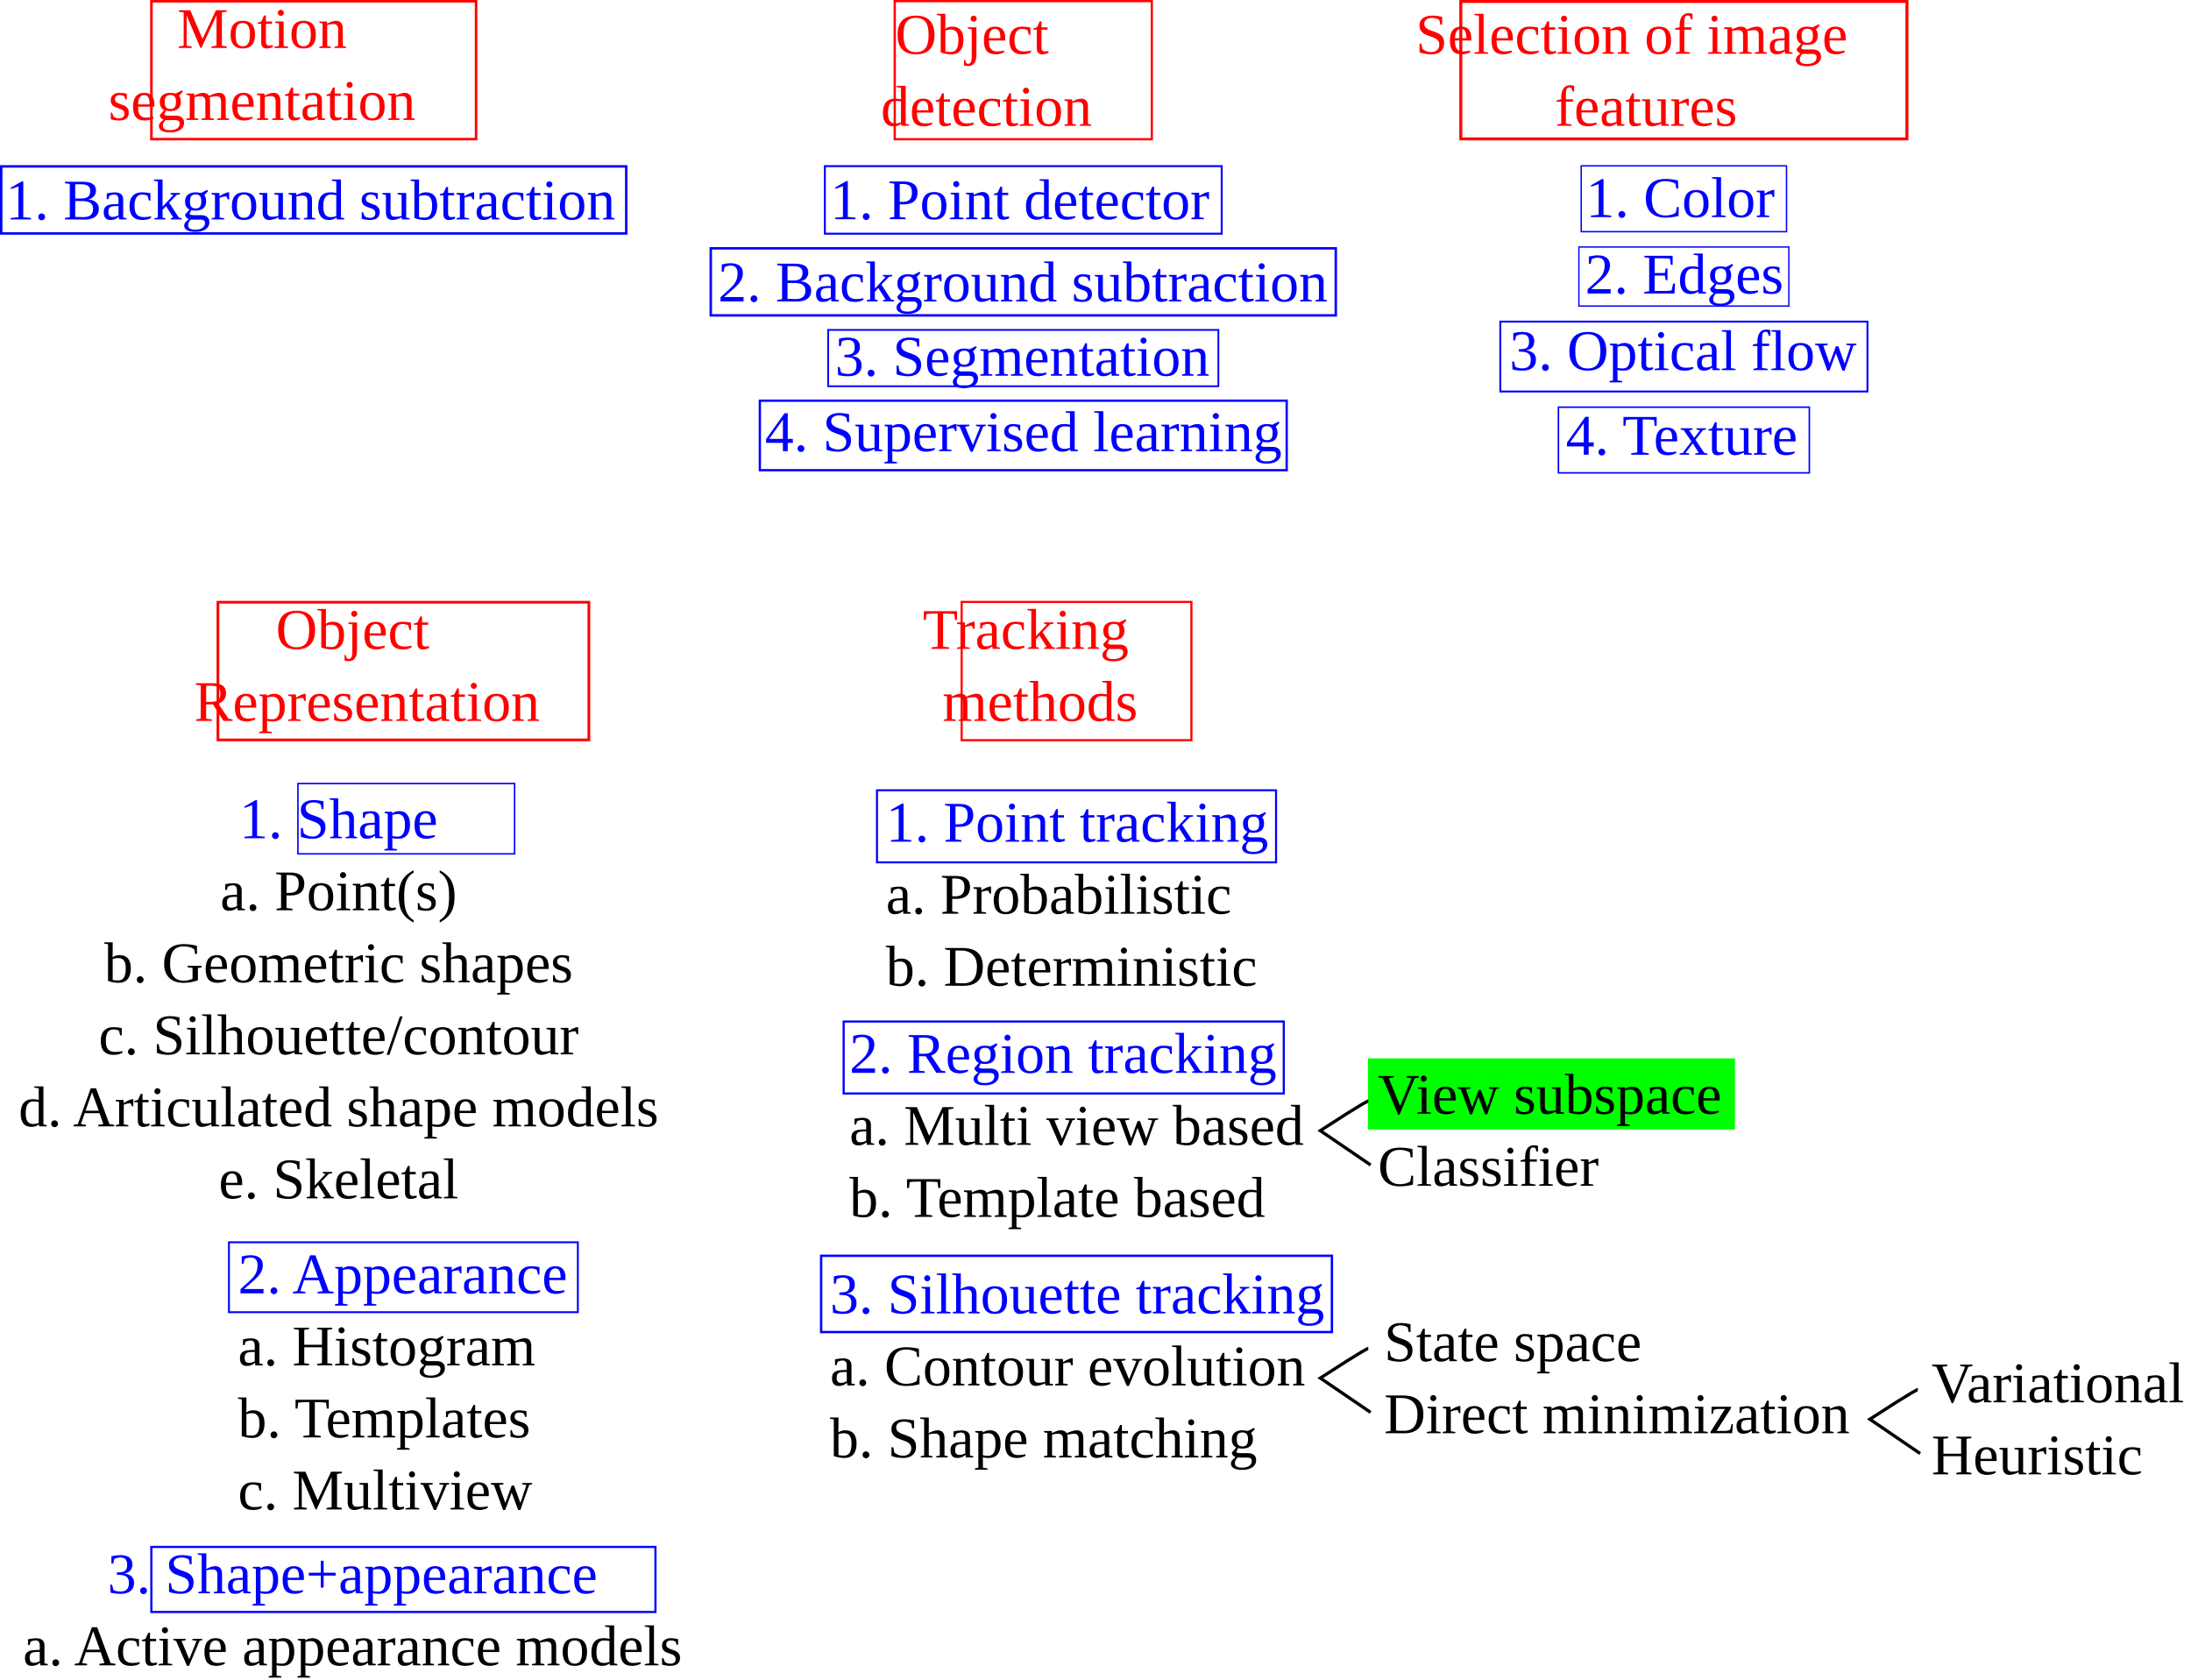
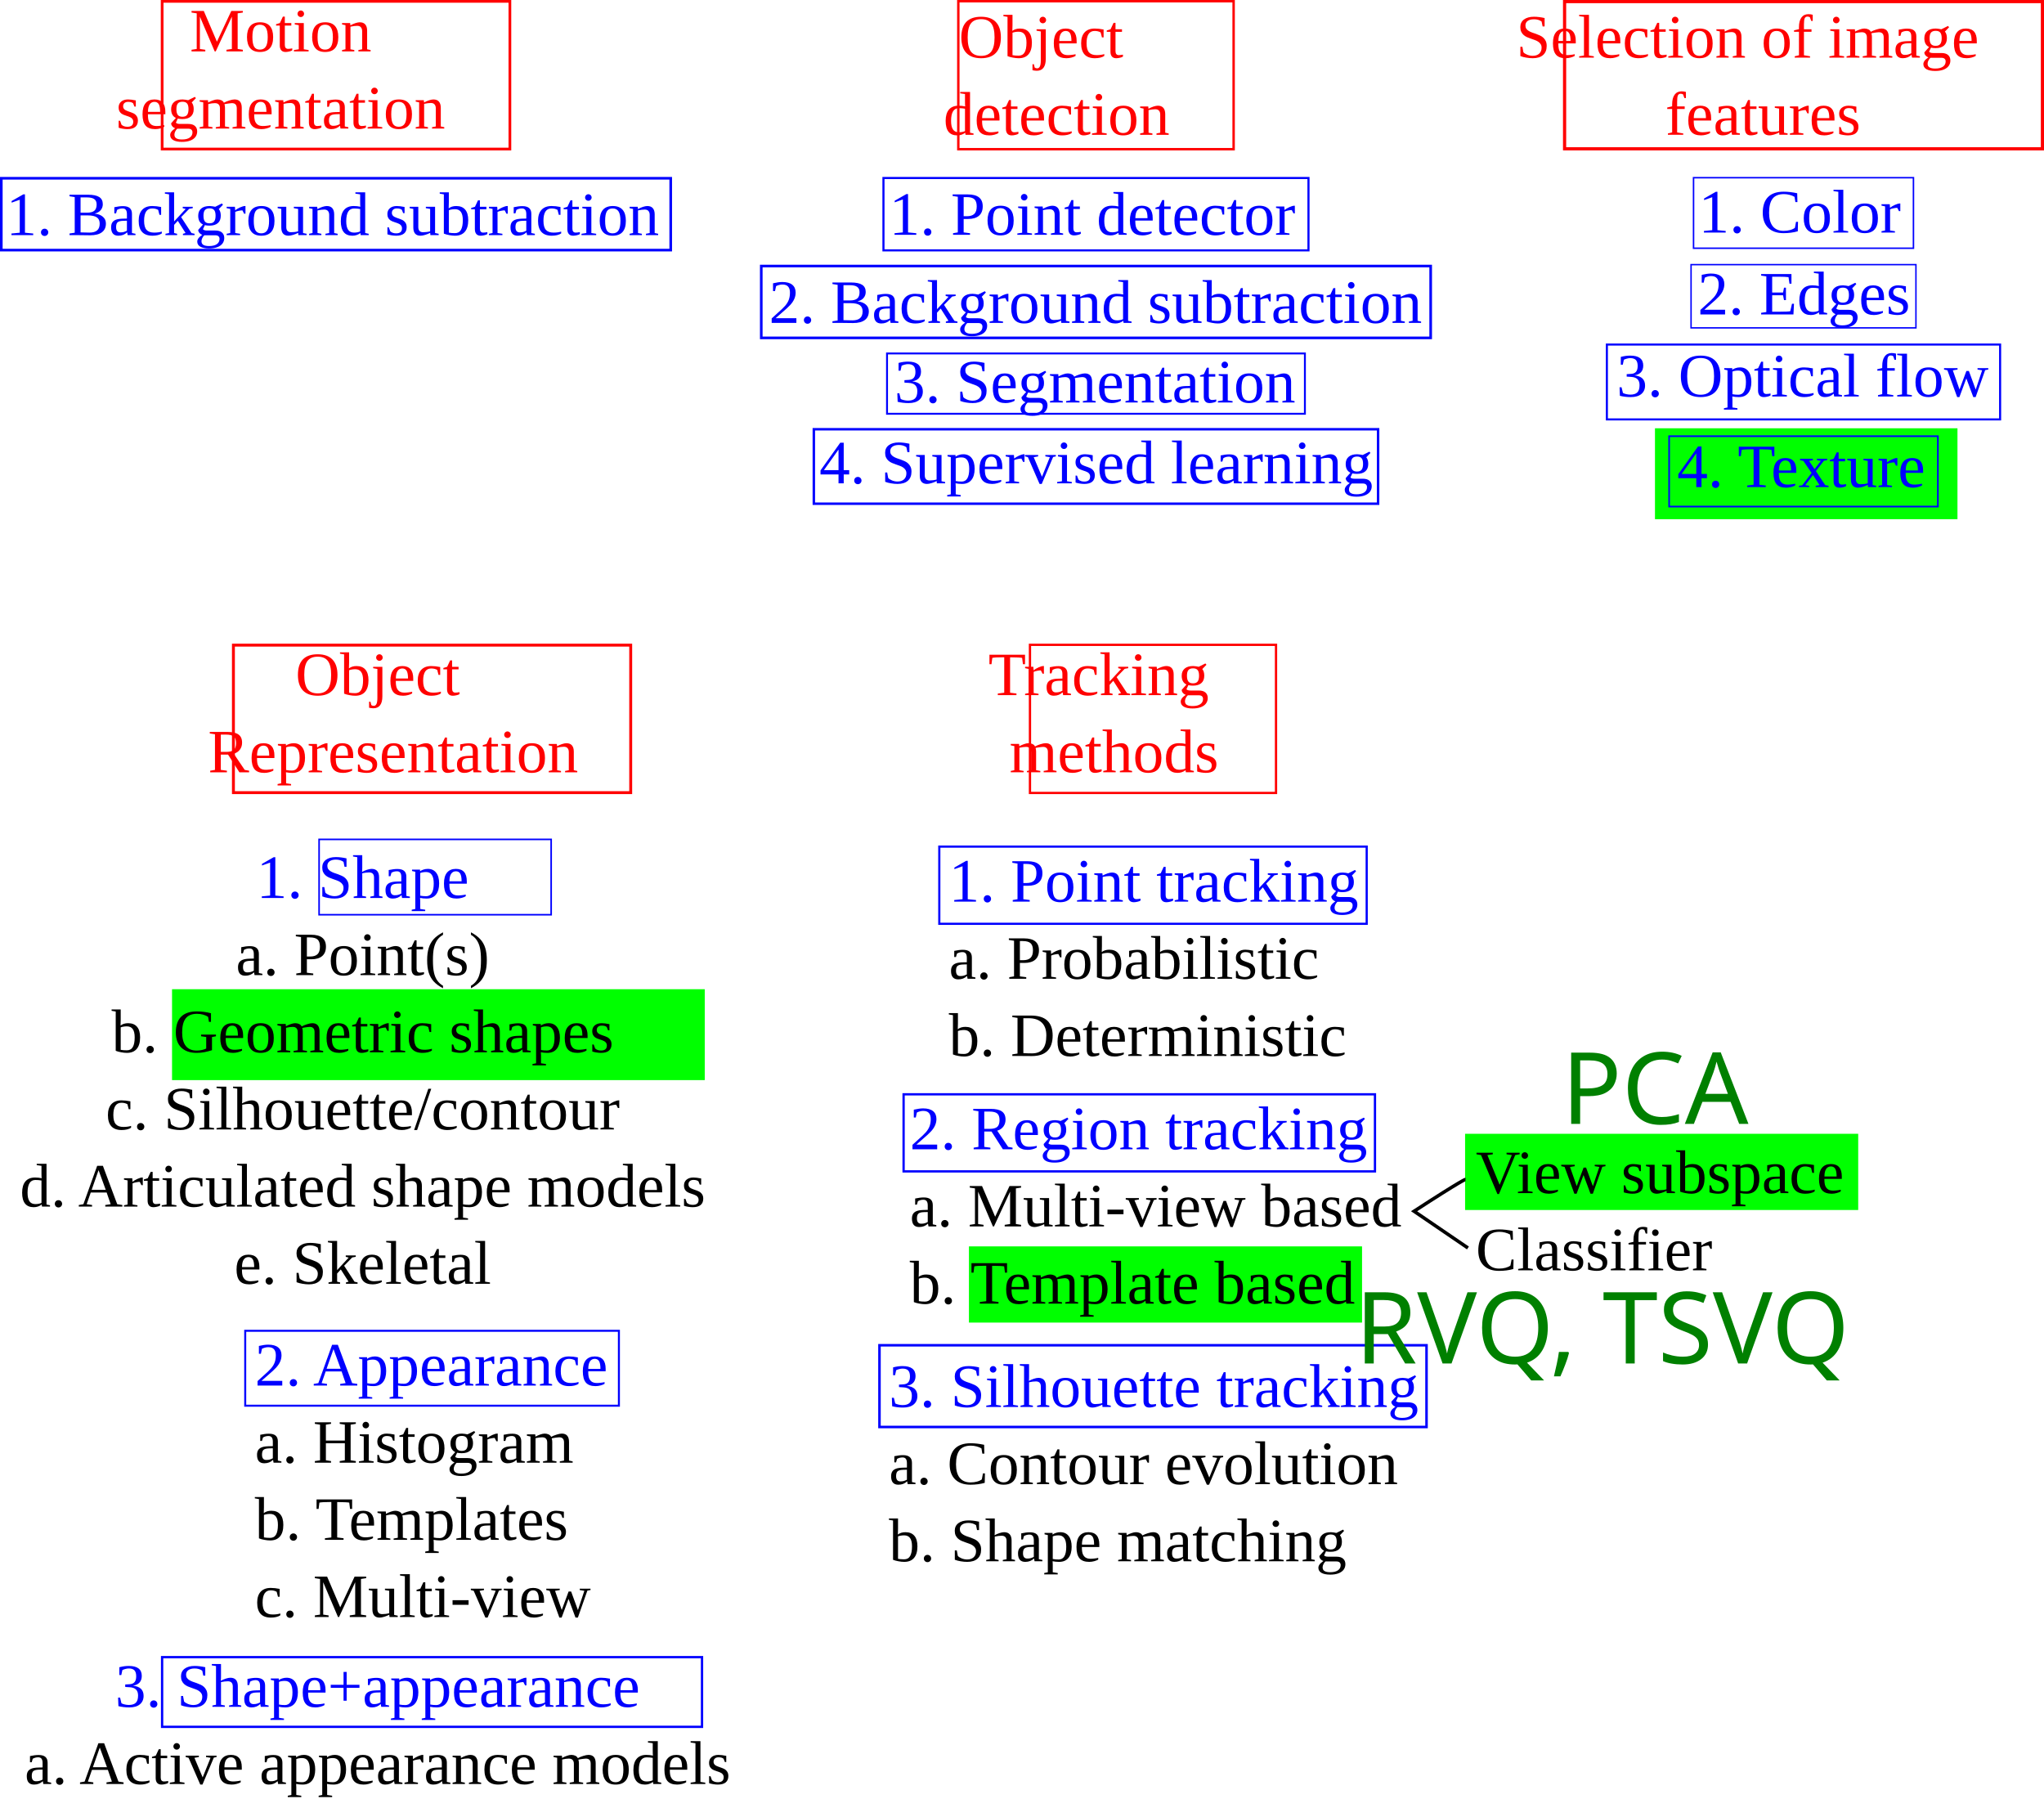
- <svg xmlns="http://www.w3.org/2000/svg" width="684.4" height="524.564" id="svg2" version="1.1">
+ <svg xmlns="http://www.w3.org/2000/svg" width="596.136" height="524.571" id="svg2" version="1.1">
  <defs id="defs4">
    </defs>
-   <g id="layer1" transform="translate(208.1875,-80.15625)">
+   <g id="layer1" transform="translate(208.1889,-80.14923)">
    <rect style="fill:none;stroke:#ff0000;stroke-width:0.845" id="rect3435" width="115.869" height="43.012" x="-140.112" y="268.275" />
    <text xml:space="preserve" style="font-size:18px;font-style:normal;font-variant:normal;font-weight:normal;font-stretch:normal;text-align:start;line-height:125%;writing-mode:lr-tb;text-anchor:start;fill:#ff0000;stroke:#000000;stroke-width:1px;stroke-linecap:butt;stroke-linejoin:miter;stroke-opacity:1;font-family:Times New Roman;-inkscape-font-specification:Times New Roman" x="-82.291" y="282.86" id="text2816">
      <tspan id="tspan2818" x="-80.041" y="282.86" style="text-align:center;text-anchor:middle;fill:#ff0000;stroke:none">Object </tspan>
      <tspan x="-82.291" y="305.36" style="text-align:center;text-anchor:middle;fill:#ff0000;stroke:none" id="tspan2851">Representation</tspan>
    </text>
    <text xml:space="preserve" style="font-size:18px;font-style:normal;font-variant:normal;font-weight:normal;font-stretch:normal;text-align:start;line-height:125%;writing-mode:lr-tb;text-anchor:start;fill:#ff0000;stroke:#000000;stroke-width:1px;stroke-linecap:butt;stroke-linejoin:miter;stroke-opacity:1;font-family:Times New Roman;-inkscape-font-specification:Times New Roman" x="127.975" y="282.851" id="text2816-1-4-4">
      <tspan x="127.975" y="282.851" style="text-align:center;text-anchor:middle;fill:#ff0000;stroke:none" id="tspan2849-9-8">Tracking</tspan>
      <tspan x="127.975" y="305.351" style="text-align:center;text-anchor:middle;fill:#ff0000;stroke:none" id="tspan2911">methods</tspan>
    </text>
    <text xml:space="preserve" style="font-size:18px;font-style:normal;font-variant:normal;font-weight:normal;font-stretch:normal;text-align:start;line-height:125%;writing-mode:lr-tb;text-anchor:start;fill:#0000ff;stroke:#000000;stroke-width:1px;stroke-linecap:butt;stroke-linejoin:miter;stroke-opacity:1;font-family:Times New Roman;-inkscape-font-specification:Times New Roman" x="164.088" y="184.012" id="text2816-17">
      <tspan x="164.088" y="184.012" style="text-align:center;text-anchor:middle;fill:#0000ff;stroke:none" id="tspan2851-1" />
    </text>
    <flowRoot xml:space="preserve" id="flowRoot3083" style="font-size:18px;font-style:normal;font-variant:normal;font-weight:normal;font-stretch:normal;text-align:start;line-height:125%;writing-mode:lr-tb;text-anchor:start;fill:none;stroke:#000000;stroke-width:1px;stroke-linecap:butt;stroke-linejoin:miter;stroke-opacity:1;font-family:Times New Roman;-inkscape-font-specification:Times New Roman">
      <flowRegion id="flowRegion3085">
        <rect id="rect3087" width="146.429" height="135.357" x="-31.429" y="190.219" />
      </flowRegion>
      <flowPara id="flowPara3089" />
    </flowRoot>
    <text xml:space="preserve" style="font-size:18px;font-style:normal;font-variant:normal;font-weight:normal;font-stretch:normal;text-align:start;line-height:125%;writing-mode:lr-tb;text-anchor:start;fill:none;stroke:#000000;stroke-width:1px;stroke-linecap:butt;stroke-linejoin:miter;stroke-opacity:1;font-family:Times New Roman;-inkscape-font-specification:Times New Roman" x="-133.866" y="484.18" id="text2816-2-5-1-1">
      <tspan x="-133.866" y="484.18" style="text-align:start;text-anchor:start;fill:#0000ff;stroke:none" id="tspan2851-5-2-4-6">2. Appearance</tspan>
      <tspan x="-133.866" y="506.68" style="text-align:start;text-anchor:start;fill:#000000;stroke:none" id="tspan3303">a. Histogram</tspan>
      <tspan x="-133.866" y="529.18" style="text-align:start;text-anchor:start;fill:#000000;stroke:none" id="tspan3295">b. Templates</tspan>
-       <tspan x="-133.866" y="551.68" style="text-align:start;text-anchor:start;fill:#000000;stroke:none" id="tspan3431">c. Multiview</tspan>
+       <tspan x="-133.866" y="551.68" style="text-align:start;text-anchor:start;fill:#000000;stroke:none" id="tspan3431">c. Multi-view</tspan>
      <tspan x="-133.866" y="574.18" style="text-align:start;text-anchor:start;fill:#000000;stroke:none" id="tspan3429" />
      <tspan x="-133.866" y="596.68" style="text-align:start;text-anchor:start;fill:#000000;stroke:none" id="tspan3297" />
      <tspan x="-133.866" y="619.18" style="text-align:start;text-anchor:start;fill:#000000;stroke:none" id="tspan3091-8" />
    </text>
    <text xml:space="preserve" style="font-size:18px;font-style:normal;font-variant:normal;font-weight:normal;font-stretch:normal;text-align:start;line-height:125%;writing-mode:lr-tb;text-anchor:start;fill:none;stroke:#000000;stroke-width:1px;stroke-linecap:butt;stroke-linejoin:miter;stroke-opacity:1;font-family:Times New Roman;-inkscape-font-specification:Times New Roman" x="167.34" y="230.615" id="text2816-2-5-1-1-5">
      <tspan x="167.34" y="230.615" style="text-align:center;text-anchor:middle;fill:#000000;stroke:none" id="tspan2851-5-2-4-6-7" />
      <tspan x="167.34" y="253.115" style="text-align:center;text-anchor:middle;fill:#000000;stroke:none" id="tspan3091-8-6" />
    </text>
    <text xml:space="preserve" style="font-size:18px;font-style:normal;font-variant:normal;font-weight:normal;font-stretch:normal;text-align:start;line-height:125%;writing-mode:lr-tb;text-anchor:start;fill:#0000ff;stroke:#000000;stroke-width:1px;stroke-linecap:butt;stroke-linejoin:miter;stroke-opacity:1;font-family:Times New Roman;-inkscape-font-specification:Times New Roman" x="298.054" y="184.901" id="text2816-2-5-1-1-8">
      <tspan x="298.054" y="184.901" style="text-align:center;text-anchor:middle;fill:#0000ff;stroke:none" id="tspan3164" />
      <tspan x="298.054" y="207.401" style="text-align:center;text-anchor:middle;fill:#0000ff;stroke:none" id="tspan3091-8-2" />
    </text>
    <flowRoot xml:space="preserve" id="flowRoot3170" style="font-size:18px;font-style:normal;font-variant:normal;font-weight:normal;font-stretch:normal;text-align:start;line-height:125%;writing-mode:lr-tb;text-anchor:start;fill:none;stroke:#000000;stroke-width:1px;stroke-linecap:butt;stroke-linejoin:miter;stroke-opacity:1;font-family:Times New Roman;-inkscape-font-specification:Times New Roman">
      <flowRegion id="flowRegion3172">
        <rect id="rect3174" width="90" height="30.714" x="113.214" y="112.362" />
      </flowRegion>
      <flowPara id="flowPara3176" />
    </flowRoot>
    <text xml:space="preserve" style="font-size:18px;font-style:normal;font-variant:normal;font-weight:normal;font-stretch:normal;text-align:start;line-height:125%;writing-mode:lr-tb;text-anchor:start;fill:none;stroke:#000000;stroke-width:1px;stroke-linecap:butt;stroke-linejoin:miter;stroke-opacity:1;font-family:Times New Roman;-inkscape-font-specification:Times New Roman" x="-82.319" y="577.871" id="text2816-2-5-1-1-5-7">
      <tspan x="-82.319" y="577.871" style="text-align:center;text-anchor:middle;fill:#0000ff;stroke:none" id="tspan2851-5-2-4-6-7-9">3. Shape+appearance</tspan>
      <tspan x="-82.319" y="600.371" style="text-align:center;text-anchor:middle;fill:#000000;stroke:none" id="tspan3305">a. Active appearance models</tspan>
      <tspan x="-82.319" y="622.871" style="text-align:center;text-anchor:middle;fill:#000000;stroke:none" id="tspan3091-8-6-5" />
    </text>
    <text xml:space="preserve" style="font-size:18px;font-style:normal;font-variant:normal;font-weight:normal;font-stretch:normal;text-align:start;line-height:125%;writing-mode:lr-tb;text-anchor:start;fill:none;stroke:#000000;stroke-width:1px;stroke-linecap:butt;stroke-linejoin:miter;stroke-opacity:1;font-family:Times New Roman;-inkscape-font-specification:Times New Roman" x="164.765" y="249.901" id="text2816-2-5-1-1-5-4">
      <tspan x="164.765" y="249.901" style="text-align:center;text-anchor:middle;fill:#000000;stroke:none" id="tspan2851-5-2-4-6-7-3" />
      <tspan x="164.765" y="272.401" style="text-align:center;text-anchor:middle;fill:#000000;stroke:none" id="tspan3091-8-6-1" />
    </text>
    <flowRoot xml:space="preserve" id="flowRoot3277" style="font-size:18px;font-style:normal;font-variant:normal;font-weight:normal;font-stretch:normal;text-align:start;line-height:125%;writing-mode:lr-tb;text-anchor:start;fill:none;stroke:#000000;stroke-width:1px;stroke-linecap:butt;stroke-linejoin:miter;stroke-opacity:1;font-family:Times New Roman;-inkscape-font-specification:Times New Roman">
      <flowRegion id="flowRegion3279">
        <rect id="rect3281" width="69.286" height="19.286" x="219.286" y="18.076" />
      </flowRegion>
      <flowPara id="flowPara3283" />
    </flowRoot>
    <rect style="fill:none;stroke:#ff0000;stroke-width:0.666" id="rect3435-9" width="71.762" height="43.191" x="92.203" y="268.186" />
    <text xml:space="preserve" style="font-size:18px;font-style:normal;font-variant:normal;font-weight:normal;font-stretch:normal;text-align:start;line-height:125%;writing-mode:lr-tb;text-anchor:start;fill:none;stroke:#000000;stroke-width:1px;stroke-linecap:butt;stroke-linejoin:miter;stroke-opacity:1;font-family:Times New Roman;-inkscape-font-specification:Times New Roman" x="68.539" y="343.073" id="text2816-2-5-1-4">
      <tspan x="68.539" y="343.073" style="font-style:normal;text-align:start;text-anchor:start;fill:#0000ff;stroke:none" id="tspan3091-1">1. Point tracking</tspan>
      <tspan x="68.539" y="365.573" style="font-style:normal;text-align:start;text-anchor:start;fill:#000000;stroke:none" id="tspan3384">a. Probabilistic</tspan>
      <tspan x="68.539" y="388.073" style="font-style:normal;text-align:start;text-anchor:start;fill:#000000;stroke:none" id="tspan3386">b. Deterministic </tspan>
    </text>
    <rect style="fill:none;stroke:#0000ff;stroke-width:0.634" id="rect3435-11" width="124.652" height="22.509" x="65.759" y="327.027" />
+     <rect style="fill:#00ff00" id="rect3376-1" width="114.652" height="22.223" x="74.403" y="443.601" />
    <text xml:space="preserve" style="font-size:18px;font-style:normal;font-variant:normal;font-weight:normal;font-stretch:normal;text-align:start;line-height:125%;writing-mode:lr-tb;text-anchor:start;fill:none;stroke:#000000;stroke-width:1px;stroke-linecap:butt;stroke-linejoin:miter;stroke-opacity:1;font-family:Times New Roman;-inkscape-font-specification:Times New Roman" x="57.139" y="415.287" id="text2816-2-5-1-4-5">
      <tspan x="57.139" y="415.287" style="font-style:normal;text-align:start;text-anchor:start;fill:#0000ff;stroke:none" id="tspan3091-1-2">2. Region tracking</tspan>
-       <tspan x="57.139" y="437.787" style="font-style:normal;text-align:start;text-anchor:start;fill:#000000;stroke:none" id="tspan3398">a. Multi view based</tspan>
+       <tspan x="57.139" y="437.787" style="font-style:normal;text-align:start;text-anchor:start;fill:#000000;stroke:none" id="tspan3398">a. Multi-view based</tspan>
      <tspan x="57.139" y="460.287" style="font-style:normal;text-align:start;text-anchor:start;fill:#000000;stroke:none" id="tspan3402">b. Template based</tspan>
    </text>
    <rect style="fill:none;stroke:#0000ff;stroke-width:0.665" id="rect3435-11-7" width="137.477" height="22.477" x="55.346" y="399.257" />
    <text xml:space="preserve" style="font-size:18px;font-style:normal;font-variant:normal;font-weight:normal;font-stretch:normal;text-align:start;line-height:125%;writing-mode:lr-tb;text-anchor:start;fill:none;stroke:#000000;stroke-width:1px;stroke-linecap:butt;stroke-linejoin:miter;stroke-opacity:1;font-family:Times New Roman;-inkscape-font-specification:Times New Roman" x="51.066" y="490.43" id="text2816-2-5-1-4-5-6">
      <tspan x="51.066" y="490.43" style="font-style:normal;text-align:start;text-anchor:start;fill:#0000ff;stroke:none" id="tspan3091-1-2-1">3. Silhouette tracking</tspan>
      <tspan x="51.066" y="512.93" style="font-style:normal;text-align:start;text-anchor:start;fill:#000000;stroke:none" id="tspan3404">a. Contour evolution</tspan>
      <tspan x="51.066" y="535.43" style="font-style:normal;text-align:start;text-anchor:start;fill:#000000;stroke:none" id="tspan3406">b. Shape matching</tspan>
    </text>
    <rect style="fill:none;stroke:#0000ff;stroke-width:0.738" id="rect3435-11-7-4" width="159.548" height="23.833" x="48.311" y="472.436" />
+     <rect style="fill:#00ff00" id="rect3376-17-3" width="155.367" height="26.509" x="-158.014" y="368.609" />
    <g id="g3354" transform="translate(-36.39175,-2.020305)">
      <text id="text2816-2-5-1" y="344.026" x="-45.772" style="font-size:18px;font-style:normal;font-variant:normal;font-weight:normal;font-stretch:normal;text-align:start;line-height:125%;writing-mode:lr-tb;text-anchor:start;fill:none;stroke:#000000;stroke-width:1px;stroke-linecap:butt;stroke-linejoin:miter;stroke-opacity:1;font-family:Times New Roman;-inkscape-font-specification:Times New Roman" xml:space="preserve">
        <tspan id="tspan2851-5-2-4" style="font-style:normal;text-align:center;text-anchor:middle;fill:#0000ff;stroke:none" y="344.026" x="-45.772">1. Shape</tspan>
        <tspan id="tspan3301" style="text-align:center;text-anchor:middle;fill:#000000;stroke:none" y="366.526" x="-45.772">a. Point(s)</tspan>
        <tspan id="tspan3287" style="text-align:center;text-anchor:middle;fill:#000000;stroke:none" y="389.026" x="-45.772">b. Geometric shapes</tspan>
        <tspan id="tspan3289" style="text-align:center;text-anchor:middle;fill:#000000;stroke:none" y="411.526" x="-45.772">c. Silhouette/contour</tspan>
        <tspan id="tspan3291" style="text-align:center;text-anchor:middle;fill:#000000;stroke:none" y="434.026" x="-45.772">d. Articulated shape models</tspan>
        <tspan id="tspan3293" style="text-align:center;text-anchor:middle;fill:#000000;stroke:none" y="456.526" x="-45.772">e. Skeletal</tspan>
        <tspan id="tspan3091" style="text-align:center;text-anchor:middle;fill:#000000;stroke:none" y="479.026" x="-45.772" />
      </text>
      <rect y="326.941" x="-78.732" height="21.967" width="67.681" id="rect3435-11-1" style="fill:none;stroke:#0000ff;stroke-width:0.462" />
    </g>
    <rect style="fill:none;stroke:#0000ff;stroke-width:0.584" id="rect3435-11-8" width="108.987" height="21.845" x="-136.671" y="468.216" />
    <rect style="fill:none;stroke:#0000ff;stroke-width:0.677" id="rect3435-11-76" width="157.466" height="20.323" x="-160.91" y="563.385" />
    <text xml:space="preserve" style="font-size:18px;font-style:normal;font-variant:normal;font-weight:normal;font-stretch:normal;text-align:start;line-height:125%;writing-mode:lr-tb;text-anchor:start;fill:none;stroke:#000000;stroke-width:1px;stroke-linecap:butt;stroke-linejoin:miter;stroke-opacity:1;font-family:Times New Roman;-inkscape-font-specification:Times New Roman" x="817.143" y="297.362" id="text3408">
      <tspan id="tspan3410" x="817.143" y="297.362" />
    </text>
    <rect style="fill:#00ff00" id="rect3376" width="114.652" height="22.223" x="219.107" y="410.771" />
    <text xml:space="preserve" style="font-size:18px;font-style:normal;font-variant:normal;font-weight:normal;font-stretch:normal;text-align:start;line-height:125%;writing-mode:lr-tb;text-anchor:start;fill:none;stroke:#000000;stroke-width:1px;stroke-linecap:butt;stroke-linejoin:miter;stroke-opacity:1;font-family:Times New Roman;-inkscape-font-specification:Times New Roman" x="222.221" y="405.575" id="text2816-2-5-1-1-86">
      <tspan x="222.221" y="405.575" style="text-align:start;text-anchor:start;fill:#0000ff;stroke:none" id="tspan3303-2" />
      <tspan x="222.221" y="428.075" style="text-align:start;text-anchor:start;fill:#000000;stroke:none" id="tspan3295-4">View subspace</tspan>
      <tspan x="222.221" y="450.575" style="text-align:start;text-anchor:start;fill:#000000;stroke:none" id="tspan3431-8">Classifier</tspan>
      <tspan x="222.221" y="473.075" style="text-align:start;text-anchor:start;fill:#000000;stroke:none" id="tspan3429-6" />
      <tspan x="222.221" y="495.575" style="text-align:start;text-anchor:start;fill:#000000;stroke:none" id="tspan3297-5" />
      <tspan x="222.221" y="518.075" style="text-align:start;text-anchor:start;fill:#000000;stroke:none" id="tspan3091-8-0" />
    </text>
    <path style="fill:none;stroke:#000000;stroke-width:1px;stroke-linecap:butt;stroke-linejoin:miter;stroke-opacity:1" d="m 219.227,424.067 c 0,0 -0.714,0 -15,9.286 15.714,10.714 15.714,10.714 15.714,10.714" id="path3461" />
-     <text xml:space="preserve" style="font-size:18px;font-style:normal;font-variant:normal;font-weight:normal;font-stretch:normal;text-align:start;line-height:125%;writing-mode:lr-tb;text-anchor:start;fill:none;stroke:#000000;stroke-width:1px;stroke-linecap:butt;stroke-linejoin:miter;stroke-opacity:1;font-family:Times New Roman;-inkscape-font-specification:Times New Roman" x="224.143" y="482.858" id="text2816-2-5-1-1-86-2">
-       <tspan x="224.143" y="482.858" style="text-align:start;text-anchor:start;fill:#0000ff;stroke:none" id="tspan3303-2-4" />
-       <tspan x="224.143" y="505.358" style="text-align:start;text-anchor:start;fill:#000000;stroke:none" id="tspan3431-8-5">State space</tspan>
-       <tspan x="224.143" y="527.859" style="text-align:start;text-anchor:start;fill:#000000;stroke:none" id="tspan3042">Direct minimization</tspan>
-       <tspan x="224.143" y="550.359" style="text-align:start;text-anchor:start;fill:#000000;stroke:none" id="tspan3429-6-1" />
-       <tspan x="224.143" y="572.859" style="text-align:start;text-anchor:start;fill:#000000;stroke:none" id="tspan3297-5-7" />
-       <tspan x="224.143" y="595.359" style="text-align:start;text-anchor:start;fill:#000000;stroke:none" id="tspan3091-8-0-1" />
-     </text>
-     <path style="fill:none;stroke:#000000;stroke-width:1px;stroke-linecap:butt;stroke-linejoin:miter;stroke-opacity:1" d="m 219.227,501.351 c 0,0 -0.714,0 -15,9.286 15.714,10.714 15.714,10.714 15.714,10.714" id="path3461-1" />
-     <text xml:space="preserve" style="font-size:18px;font-style:normal;font-variant:normal;font-weight:normal;font-stretch:normal;text-align:start;line-height:125%;writing-mode:lr-tb;text-anchor:start;fill:none;stroke:#000000;stroke-width:1px;stroke-linecap:butt;stroke-linejoin:miter;stroke-opacity:1;font-family:Times New Roman;-inkscape-font-specification:Times New Roman" x="395.143" y="495.716" id="text2816-2-5-1-1-86-5">
-       <tspan x="395.143" y="495.716" style="text-align:start;text-anchor:start;fill:#0000ff;stroke:none" id="tspan3303-2-2" />
-       <tspan x="395.143" y="518.216" style="text-align:start;text-anchor:start;fill:#000000;stroke:none" id="tspan3295-4-7">Variational</tspan>
-       <tspan x="395.143" y="540.716" style="text-align:start;text-anchor:start;fill:#000000;stroke:none" id="tspan3431-8-6">Heuristic</tspan>
-       <tspan x="395.143" y="563.216" style="text-align:start;text-anchor:start;fill:#000000;stroke:none" id="tspan3429-6-14" />
-       <tspan x="395.143" y="585.716" style="text-align:start;text-anchor:start;fill:#000000;stroke:none" id="tspan3297-5-2" />
-       <tspan x="395.143" y="608.216" style="text-align:start;text-anchor:start;fill:#000000;stroke:none" id="tspan3091-8-0-3" />
-     </text>
-     <path style="fill:none;stroke:#000000;stroke-width:1px;stroke-linecap:butt;stroke-linejoin:miter;stroke-opacity:1" d="m 390.887,514.208 c 0,0 -0.714,0 -15,9.286 15.714,10.714 15.714,10.714 15.714,10.714" id="path3461-2" />
    <flowRoot xml:space="preserve" id="flowRoot3143" style="font-size:18px;font-style:normal;font-variant:normal;font-weight:normal;font-stretch:normal;text-align:start;line-height:125%;writing-mode:lr-tb;text-anchor:start;fill:none;stroke:#000000;stroke-width:1px;stroke-linecap:butt;stroke-linejoin:miter;stroke-opacity:1;font-family:Times New Roman;-inkscape-font-specification:Times New Roman">
      <flowRegion id="flowRegion3145">
        <rect id="rect3147" width="67.143" height="38.571" x="326.429" y="553.076" />
      </flowRegion>
      <flowPara id="flowPara3149" />
    </flowRoot>
    <text xml:space="preserve" style="font-size:18px;font-style:normal;font-variant:normal;font-weight:normal;font-stretch:normal;text-align:start;line-height:125%;writing-mode:lr-tb;text-anchor:start;fill:#ff0000;stroke:#000000;stroke-width:1px;stroke-linecap:butt;stroke-linejoin:miter;stroke-opacity:1;font-family:Times New Roman;-inkscape-font-specification:Times New Roman" x="317.242" y="96.954" id="text2816-1">
      <tspan x="319.492" y="96.954" style="text-align:center;text-anchor:middle;fill:#ff0000;stroke:none" id="tspan2845">Selection of image </tspan>
      <tspan x="317.242" y="119.454" style="text-align:center;text-anchor:middle;fill:#ff0000;stroke:none" id="tspan2849">features</tspan>
    </text>
    <rect style="fill:none;stroke:#ff0000;stroke-width:0.926" id="rect3435-1" width="139.36" height="42.931" x="248.125" y="80.612" />
+     <rect style="fill:#00ff00" id="rect3376-17" width="88.224" height="26.509" x="274.486" y="205.038" />
    <g id="g3333">
      <text id="text2816-2-5-1-11" y="147.97" x="287.188" style="font-size:18px;font-style:normal;font-variant:normal;font-weight:normal;font-stretch:normal;text-align:start;line-height:125%;writing-mode:lr-tb;text-anchor:start;fill:none;stroke:#000000;stroke-width:1px;stroke-linecap:butt;stroke-linejoin:miter;stroke-opacity:1;font-family:Times New Roman;-inkscape-font-specification:Times New Roman" xml:space="preserve">
        <tspan id="tspan3350" style="font-style:normal;text-align:start;text-anchor:start;fill:#0000ff;stroke:none" y="147.97" x="287.188">1. Color</tspan>
        <tspan id="tspan3358" style="font-style:normal;text-align:start;text-anchor:start;fill:#0000ff;stroke:none" y="170.47" x="287.188" />
        <tspan id="tspan3091-7" style="text-align:start;text-anchor:start;fill:#000000;stroke:none" y="192.97" x="287.188" />
      </text>
      <rect y="207.348" x="278.616" height="20.52" width="78.377" id="rect3435-11-11" style="fill:none;stroke:#0000ff;stroke-width:0.48" />
      <rect y="180.621" x="260.461" height="21.83" width="114.687" id="rect3435-11-87" style="fill:none;stroke:#0000ff;stroke-width:0.599" />
      <rect y="157.316" x="285.013" height="18.441" width="65.584" id="rect3435-11-77" style="fill:none;stroke:#0000ff;stroke-width:0.416" />
      <rect y="131.968" x="285.736" height="20.565" width="64.137" id="rect3435-11-31" style="fill:none;stroke:#0000ff;stroke-width:0.435" />
      <text id="text2816-2-5-1-11-2" y="149.341" x="286.933" style="font-size:18px;font-style:normal;font-variant:normal;font-weight:normal;font-stretch:normal;text-align:start;line-height:125%;writing-mode:lr-tb;text-anchor:start;fill:none;stroke:#000000;stroke-width:1px;stroke-linecap:butt;stroke-linejoin:miter;stroke-opacity:1;font-family:Times New Roman;-inkscape-font-specification:Times New Roman" xml:space="preserve">
        <tspan id="tspan3350-1" style="font-style:normal;text-align:start;text-anchor:start;fill:#0000ff;stroke:none" y="149.341" x="286.933" />
        <tspan id="tspan3354-6" style="font-style:normal;text-align:start;text-anchor:start;fill:#0000ff;stroke:none" y="171.841" x="286.933">2. Edges</tspan>
        <tspan id="tspan3358-5" style="font-style:normal;text-align:start;text-anchor:start;fill:#0000ff;stroke:none" y="194.341" x="286.933" />
        <tspan id="tspan3091-7-7" style="text-align:start;text-anchor:start;fill:#000000;stroke:none" y="216.841" x="286.933" />
      </text>
      <text id="text2816-2-5-1-11-1" y="195.769" x="263.299" style="font-size:18px;font-style:normal;font-variant:normal;font-weight:normal;font-stretch:normal;text-align:start;line-height:125%;writing-mode:lr-tb;text-anchor:start;fill:none;stroke:#000000;stroke-width:1px;stroke-linecap:butt;stroke-linejoin:miter;stroke-opacity:1;font-family:Times New Roman;-inkscape-font-specification:Times New Roman" xml:space="preserve">
        <tspan id="tspan3356-2" style="font-style:normal;text-align:start;text-anchor:start;fill:#0000ff;stroke:none" y="195.769" x="263.299">3. Optical flow</tspan>
        <tspan id="tspan3091-7-9" style="text-align:start;text-anchor:start;fill:#000000;stroke:none" y="218.269" x="263.299" />
      </text>
      <text id="text2816-2-5-1-11-1-5" y="222.198" x="280.93" style="font-size:18px;font-style:normal;font-variant:normal;font-weight:normal;font-stretch:normal;text-align:start;line-height:125%;writing-mode:lr-tb;text-anchor:start;fill:none;stroke:#000000;stroke-width:1px;stroke-linecap:butt;stroke-linejoin:miter;stroke-opacity:1;font-family:Times New Roman;-inkscape-font-specification:Times New Roman" xml:space="preserve">
        <tspan id="tspan3358-7-2" style="font-style:normal;text-align:start;text-anchor:start;fill:#0000ff;stroke:none" y="222.198" x="280.93">4. Texture</tspan>
        <tspan id="tspan3091-7-9-3" style="text-align:start;text-anchor:start;fill:#000000;stroke:none" y="244.698" x="280.93" />
      </text>
    </g>
    <flowRoot xml:space="preserve" id="flowRoot3194" style="font-size:18px;font-style:normal;font-variant:normal;font-weight:normal;font-stretch:normal;text-align:start;line-height:125%;writing-mode:lr-tb;text-anchor:start;fill:none;stroke:#000000;stroke-width:1px;stroke-linecap:butt;stroke-linejoin:miter;stroke-opacity:1;font-family:Times New Roman;-inkscape-font-specification:Times New Roman">
      <flowRegion id="flowRegion3196">
        <rect id="rect3198" width="112.857" height="38.571" x="110.714" y="478.076" />
      </flowRegion>
      <flowPara id="flowPara3200" />
    </flowRoot>
    <text xml:space="preserve" style="font-size:18px;font-style:normal;font-variant:normal;font-weight:normal;font-stretch:normal;text-align:start;line-height:125%;writing-mode:lr-tb;text-anchor:start;fill:#ff0000;stroke:#000000;stroke-width:1px;stroke-linecap:butt;stroke-linejoin:miter;stroke-opacity:1;font-family:Times New Roman;-inkscape-font-specification:Times New Roman" x="111.193" y="96.958" id="text2816-1-4">
      <tspan x="113.443" y="96.958" style="text-align:center;text-anchor:middle;fill:#ff0000;stroke:none" id="tspan2845-0">Object </tspan>
      <tspan x="111.193" y="119.458" style="text-align:center;text-anchor:middle;fill:#ff0000;stroke:none" id="tspan2849-9">detection</tspan>
    </text>
    <rect style="fill:none;stroke:#ff0000;stroke-width:0.705" id="rect3435-4" width="80.295" height="43.153" x="71.305" y="80.502" />
    <g id="g3303" transform="translate(6,-3.847694)">
      <rect y="161.576" x="7.835" height="20.949" width="195.234" id="rect3435-11-3" style="fill:none;stroke:#0000ff;stroke-width:0.765" />
      <rect y="209.17" x="23.167" height="21.713" width="164.57" id="rect3435-11-2" style="fill:none;stroke:#0000ff;stroke-width:0.716" />
      <text id="text2816-2-5-1-11-9" y="152.474" x="45.129" style="font-size:18px;font-style:normal;font-variant:normal;font-weight:normal;font-stretch:normal;text-align:start;line-height:125%;writing-mode:lr-tb;text-anchor:start;fill:none;stroke:#000000;stroke-width:1px;stroke-linecap:butt;stroke-linejoin:miter;stroke-opacity:1;font-family:Times New Roman;-inkscape-font-specification:Times New Roman" xml:space="preserve">
        <tspan id="tspan3421" style="font-style:normal;text-align:start;text-anchor:start;fill:#0000ff;stroke:none" y="152.474" x="45.129">1. Point detector</tspan>
        <tspan id="tspan3358-8" style="font-style:normal;text-align:start;text-anchor:start;fill:#0000ff;stroke:none" y="174.974" x="45.129" />
        <tspan id="tspan3091-7-6" style="text-align:start;text-anchor:start;fill:#000000;stroke:none" y="197.474" x="45.129" />
      </text>
      <rect y="135.904" x="43.473" height="21.102" width="123.959" id="rect3435-11-33" style="fill:none;stroke:#0000ff;stroke-width:0.612" />
      <rect y="187.066" x="44.515" height="17.589" width="121.874" id="rect3435-11-6" style="fill:none;stroke:#0000ff;stroke-width:0.554" />
      <text id="text2816-2-5-1-11-9-3" y="155.655" x="10.078" style="font-size:18px;font-style:normal;font-variant:normal;font-weight:normal;font-stretch:normal;text-align:start;line-height:125%;writing-mode:lr-tb;text-anchor:start;fill:none;stroke:#000000;stroke-width:1px;stroke-linecap:butt;stroke-linejoin:miter;stroke-opacity:1;font-family:Times New Roman;-inkscape-font-specification:Times New Roman" xml:space="preserve">
        <tspan id="tspan3350-3-4" style="font-style:normal;text-align:start;text-anchor:start;fill:#0000ff;stroke:none" y="155.655" x="10.078" />
        <tspan id="tspan3356-9-1" style="font-style:normal;text-align:start;text-anchor:start;fill:#0000ff;stroke:none" y="178.155" x="10.078">2. Background subtraction</tspan>
        <tspan id="tspan3358-8-8" style="font-style:normal;text-align:start;text-anchor:start;fill:#0000ff;stroke:none" y="200.655" x="10.078" />
        <tspan id="tspan3091-7-6-7" style="text-align:start;text-anchor:start;fill:#000000;stroke:none" y="223.155" x="10.078" />
      </text>
      <text id="text2816-2-5-1-11-9-2" y="201.369" x="46.662" style="font-size:18px;font-style:normal;font-variant:normal;font-weight:normal;font-stretch:normal;text-align:start;line-height:125%;writing-mode:lr-tb;text-anchor:start;fill:none;stroke:#000000;stroke-width:1px;stroke-linecap:butt;stroke-linejoin:miter;stroke-opacity:1;font-family:Times New Roman;-inkscape-font-specification:Times New Roman" xml:space="preserve">
        <tspan id="tspan3358-8-9" style="font-style:normal;text-align:start;text-anchor:start;fill:#0000ff;stroke:none" y="201.369" x="46.662">3. Segmentation</tspan>
        <tspan id="tspan3091-7-6-8" style="text-align:start;text-anchor:start;fill:#000000;stroke:none" y="223.869" x="46.662" />
      </text>
      <text id="text2816-2-5-1-11-9-5" y="224.941" x="24.756" style="font-size:18px;font-style:normal;font-variant:normal;font-weight:normal;font-stretch:normal;text-align:start;line-height:125%;writing-mode:lr-tb;text-anchor:start;fill:none;stroke:#000000;stroke-width:1px;stroke-linecap:butt;stroke-linejoin:miter;stroke-opacity:1;font-family:Times New Roman;-inkscape-font-specification:Times New Roman" xml:space="preserve">
        <tspan id="tspan3421-6" style="font-style:normal;text-align:start;text-anchor:start;fill:#0000ff;stroke:none" y="224.941" x="24.756">4. Supervised learning</tspan>
        <tspan id="tspan3358-8-0" style="font-style:normal;text-align:start;text-anchor:start;fill:#0000ff;stroke:none" y="247.441" x="24.756" />
        <tspan id="tspan3091-7-6-2" style="text-align:start;text-anchor:start;fill:#000000;stroke:none" y="269.941" x="24.756" />
      </text>
    </g>
    <text xml:space="preserve" style="font-size:18px;font-style:normal;font-variant:normal;font-weight:normal;font-stretch:normal;text-align:start;line-height:125%;writing-mode:lr-tb;text-anchor:start;fill:none;stroke:#000000;stroke-width:1px;stroke-linecap:butt;stroke-linejoin:miter;stroke-opacity:1;font-family:Times New Roman;-inkscape-font-specification:Times New Roman" x="600.714" y="153.791" id="text3362">
      <tspan id="tspan3364" x="600.714" y="153.791" />
    </text>
-     <path style="fill:none;stroke:#000000;stroke-width:1px;stroke-linecap:butt;stroke-linejoin:miter;stroke-opacity:1" d="m 375.715,524.919 0,0 z" id="path4150" />
    <text xml:space="preserve" style="font-size:18px;font-style:normal;font-variant:normal;font-weight:normal;font-stretch:normal;text-align:start;line-height:125%;writing-mode:lr-tb;text-anchor:start;fill:none;stroke:#000000;stroke-width:1px;stroke-linecap:butt;stroke-linejoin:miter;stroke-opacity:1;font-family:Times New Roman;-inkscape-font-specification:Times New Roman" x="707.107" y="521.298" id="text4152" transform="translate(4.78571,29.88443)">
      <tspan id="tspan4154" x="707.107" y="521.298" />
    </text>
-     <path style="fill:none;stroke:#000000;stroke-width:1px;stroke-linecap:butt;stroke-linejoin:miter;stroke-opacity:1" d="m 1103.087,194.009 0,0 z" id="path4207" transform="translate(4.78571,29.88443)" />
    <text xml:space="preserve" style="font-size:18px;font-style:normal;font-variant:normal;font-weight:normal;font-stretch:normal;text-align:start;line-height:125%;writing-mode:lr-tb;text-anchor:start;fill:#ff0000;stroke:#000000;stroke-width:1px;stroke-linecap:butt;stroke-linejoin:miter;stroke-opacity:1;font-family:Times New Roman;-inkscape-font-specification:Times New Roman" x="-110.589" y="95.134" id="text2816-1-4-7">
      <tspan x="-108.339" y="95.134" style="text-align:center;text-anchor:middle;fill:#ff0000;stroke:none" id="tspan2845-0-4">Motion </tspan>
      <tspan x="-110.589" y="117.634" style="text-align:center;text-anchor:middle;fill:#ff0000;stroke:none" id="tspan3106">segmentation</tspan>
      <tspan x="-110.589" y="140.134" style="text-align:center;text-anchor:middle;fill:#ff0000;stroke:none" id="tspan2849-9-0" />
    </text>
    <rect style="fill:none;stroke:#ff0000;stroke-width:0.791" id="rect3435-4-9" width="101.422" height="43.066" x="-160.9" y="80.545" />
    <g id="g3325" transform="translate(0,-12.08498)">
      <rect y="144.218" x="-207.806" height="20.949" width="195.234" id="rect3435-11-3-4" style="fill:none;stroke:#0000ff;stroke-width:0.765" />
      <text id="text2816-2-5-1-11-9-3-8" y="138.297" x="-206.425" style="font-size:18px;font-style:normal;font-variant:normal;font-weight:normal;font-stretch:normal;text-align:start;line-height:125%;writing-mode:lr-tb;text-anchor:start;fill:none;stroke:#000000;stroke-width:1px;stroke-linecap:butt;stroke-linejoin:miter;stroke-opacity:1;font-family:Times New Roman;-inkscape-font-specification:Times New Roman" xml:space="preserve">
        <tspan id="tspan3350-3-4-8" style="font-style:normal;text-align:start;text-anchor:start;fill:#0000ff;stroke:none" y="138.297" x="-206.425" />
        <tspan id="tspan3356-9-1-2" style="font-style:normal;text-align:start;text-anchor:start;fill:#0000ff;stroke:none" y="160.797" x="-206.425">1. Background subtraction</tspan>
        <tspan id="tspan3358-8-8-4" style="font-style:normal;text-align:start;text-anchor:start;fill:#0000ff;stroke:none" y="183.297" x="-206.425" />
        <tspan id="tspan3091-7-6-7-5" style="text-align:start;text-anchor:start;fill:#000000;stroke:none" y="205.797" x="-206.425" />
      </text>
    </g>
+     <text xml:space="preserve" style="font-size:29.083px;font-style:normal;font-weight:normal;line-height:125%;letter-spacing:0px;word-spacing:0px;fill:#000000;fill-opacity:1;stroke:none;font-family:Sans" x="247.223" y="407.874" id="text3228">
+       <tspan id="tspan3230" x="247.223" y="407.874" style="fill:#008000">PCA</tspan>
+     </text>
+     <text xml:space="preserve" style="font-size:29.083px;font-style:normal;font-weight:normal;line-height:125%;letter-spacing:0px;word-spacing:0px;fill:#000000;fill-opacity:1;stroke:none;font-family:Sans" x="187.033" y="477.749" id="text3228-9">
+       <tspan id="tspan3230-7" x="187.033" y="477.749" style="fill:#008000">RVQ, TSVQ</tspan>
+     </text>
  </g>
</svg>
